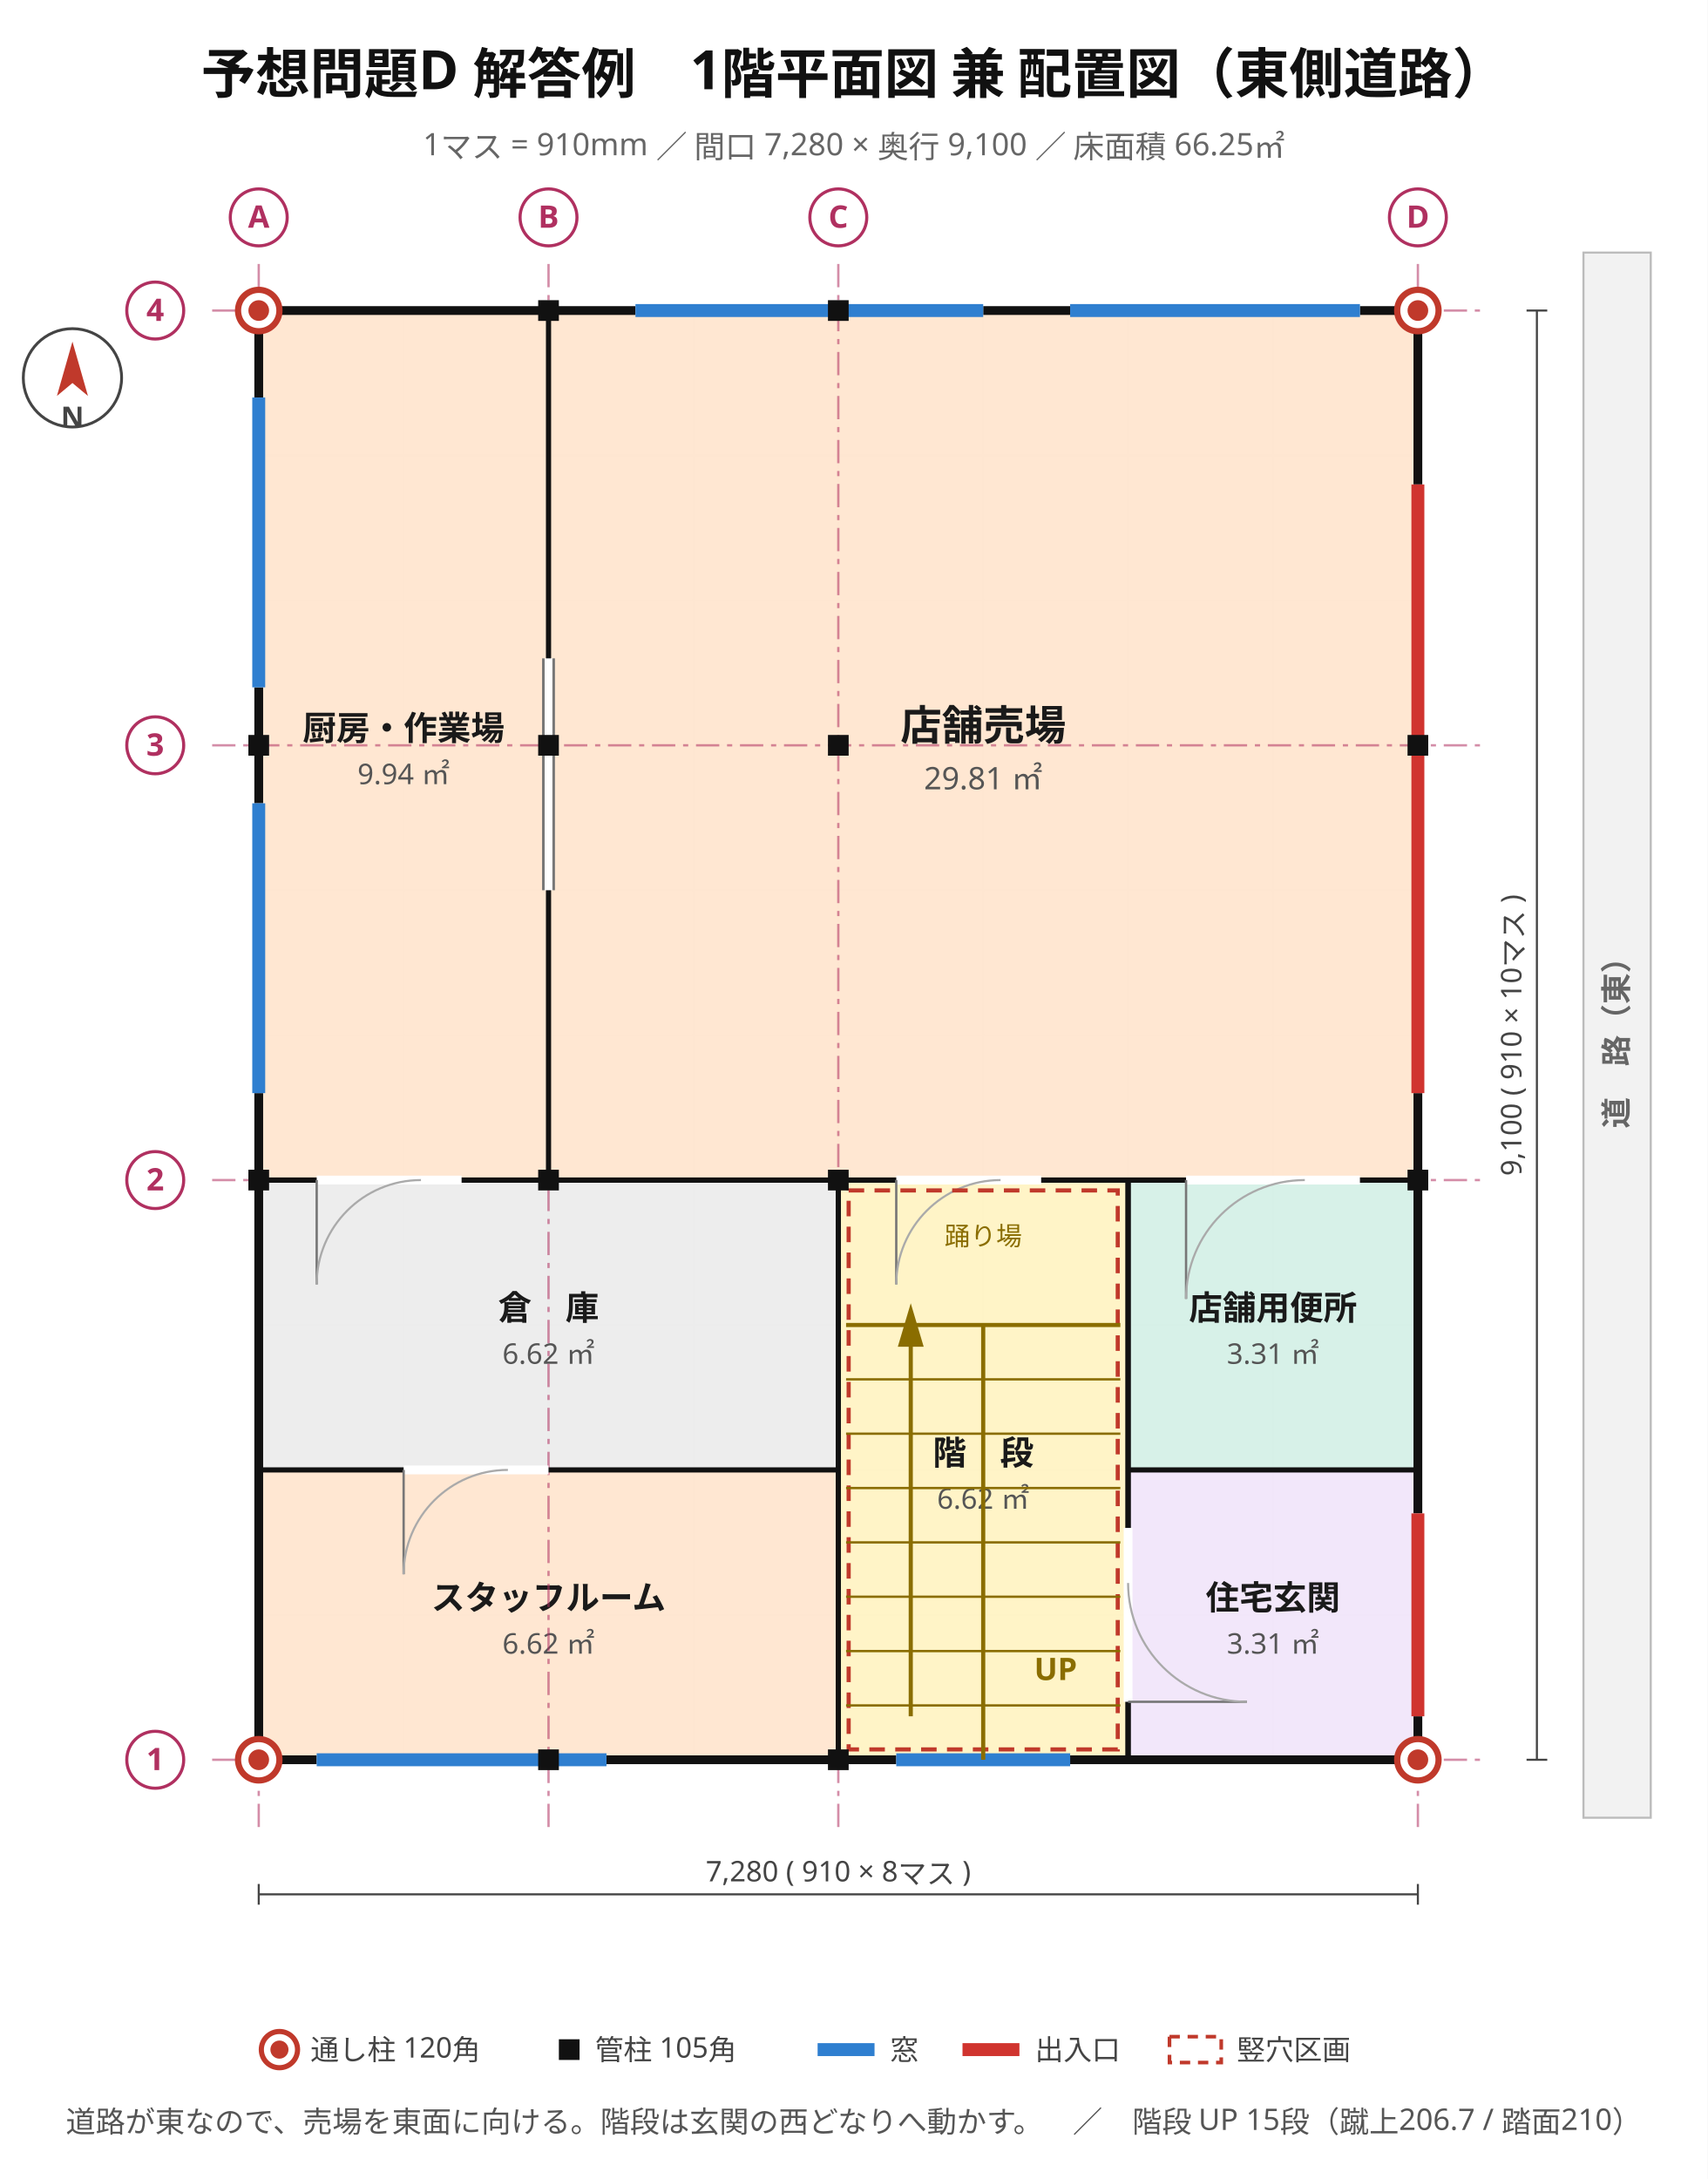
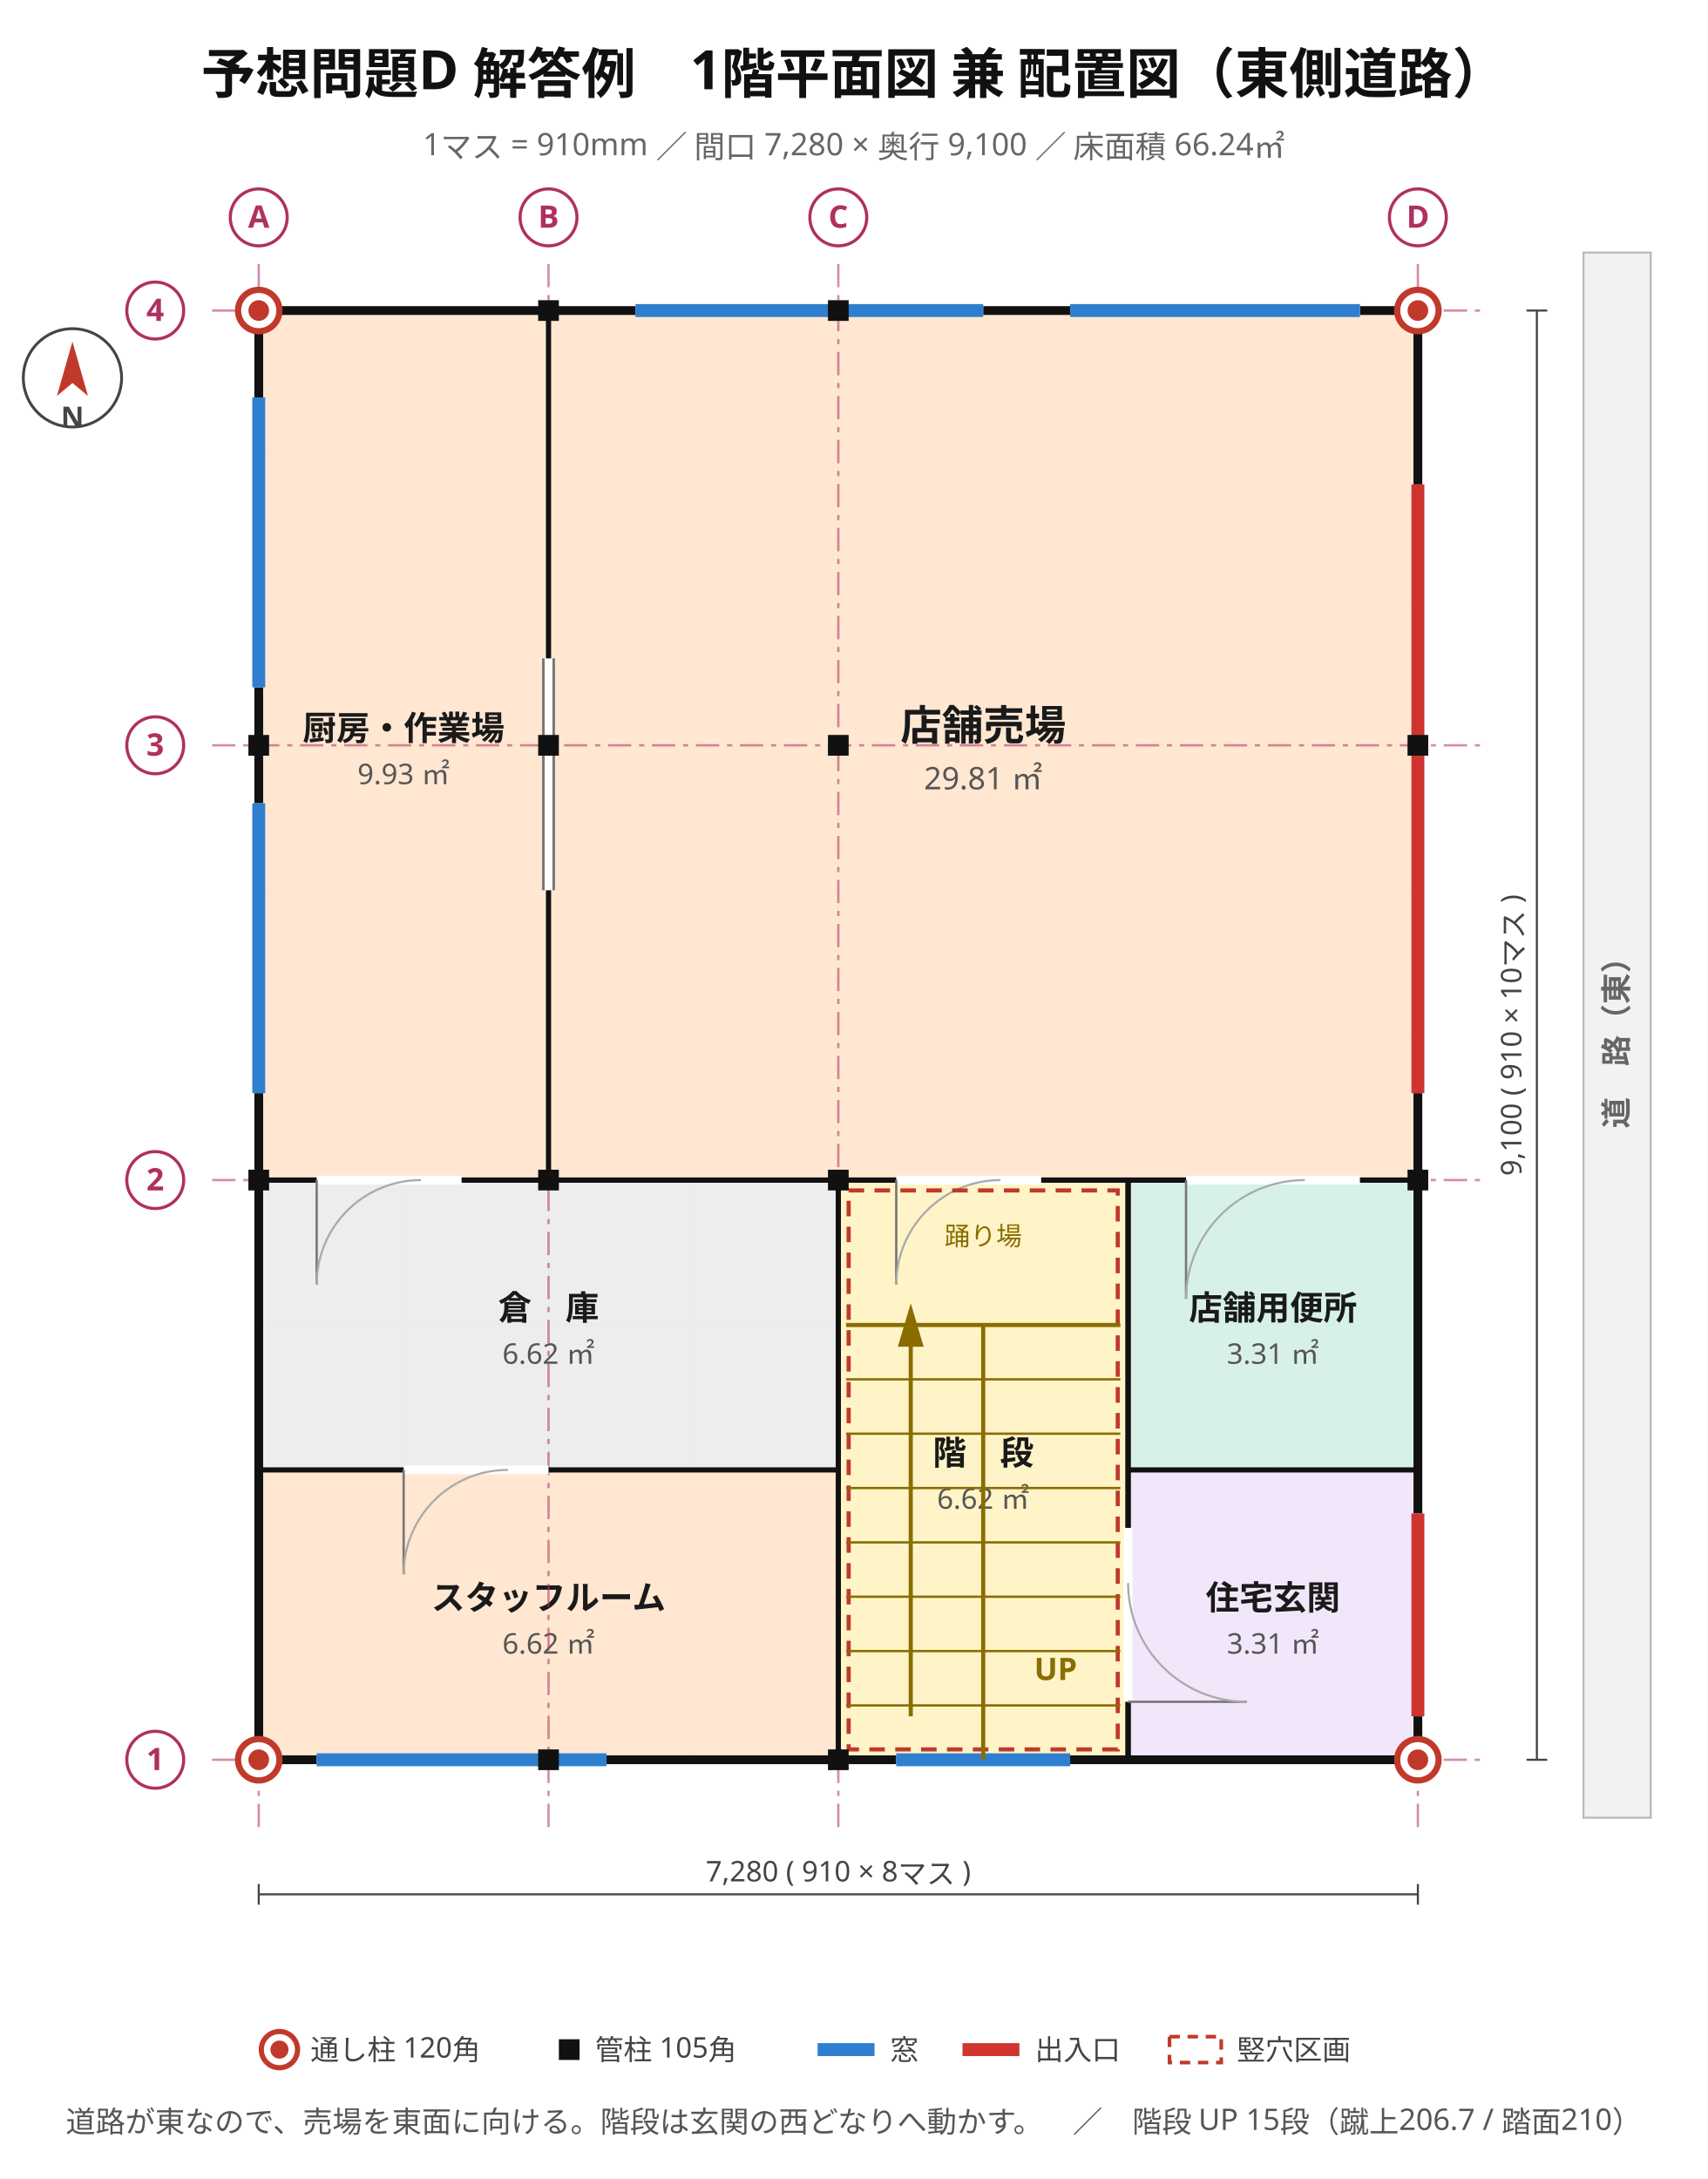
<svg xmlns="http://www.w3.org/2000/svg" viewBox="0 0 660 842" width="660" height="842" font-family="'Hiragino Sans','Hiragino Kaku Gothic ProN','Noto Sans JP','Yu Gothic',Meiryo,'IPAGothic',sans-serif">
  <rect width="660" height="842" fill="#ffffff" />
  <text x="330" y="36" font-size="21" text-anchor="middle" fill="#111" font-weight="700" font-family="'Hiragino Sans','Hiragino Kaku Gothic ProN','Noto Sans JP','Yu Gothic',Meiryo,'IPAGothic',sans-serif">予想問題D 解答例　1階平面図 兼 配置図（東側道路）</text>
-   <text x="330" y="60" font-size="12" text-anchor="middle" fill="#666" font-weight="400" font-family="'Hiragino Sans','Hiragino Kaku Gothic ProN','Noto Sans JP','Yu Gothic',Meiryo,'IPAGothic',sans-serif">1マス = 910mm ／ 間口 7,280 × 奥行 9,100 ／ 床面積 66.25㎡</text>
+   <text x="330" y="60" font-size="12" text-anchor="middle" fill="#666" font-weight="400" font-family="'Hiragino Sans','Hiragino Kaku Gothic ProN','Noto Sans JP','Yu Gothic',Meiryo,'IPAGothic',sans-serif">1マス = 910mm ／ 間口 7,280 × 奥行 9,100 ／ 床面積 66.24㎡</text>
  <line x1="100" y1="120" x2="100" y2="680" stroke="#e8e8e8" stroke-width="0.7" />
  <line x1="156" y1="120" x2="156" y2="680" stroke="#e8e8e8" stroke-width="0.7" />
  <line x1="212" y1="120" x2="212" y2="680" stroke="#e8e8e8" stroke-width="0.7" />
  <line x1="268" y1="120" x2="268" y2="680" stroke="#e8e8e8" stroke-width="0.7" />
  <line x1="324" y1="120" x2="324" y2="680" stroke="#e8e8e8" stroke-width="0.7" />
  <line x1="380" y1="120" x2="380" y2="680" stroke="#e8e8e8" stroke-width="0.7" />
  <line x1="436" y1="120" x2="436" y2="680" stroke="#e8e8e8" stroke-width="0.7" />
  <line x1="492" y1="120" x2="492" y2="680" stroke="#e8e8e8" stroke-width="0.7" />
  <line x1="548" y1="120" x2="548" y2="680" stroke="#e8e8e8" stroke-width="0.7" />
  <line x1="100" y1="680" x2="548" y2="680" stroke="#e8e8e8" stroke-width="0.7" />
  <line x1="100" y1="624" x2="548" y2="624" stroke="#e8e8e8" stroke-width="0.7" />
  <line x1="100" y1="568" x2="548" y2="568" stroke="#e8e8e8" stroke-width="0.7" />
  <line x1="100" y1="512" x2="548" y2="512" stroke="#e8e8e8" stroke-width="0.7" />
  <line x1="100" y1="456" x2="548" y2="456" stroke="#e8e8e8" stroke-width="0.7" />
  <line x1="100" y1="400" x2="548" y2="400" stroke="#e8e8e8" stroke-width="0.7" />
  <line x1="100" y1="344" x2="548" y2="344" stroke="#e8e8e8" stroke-width="0.7" />
  <line x1="100" y1="288" x2="548" y2="288" stroke="#e8e8e8" stroke-width="0.7" />
  <line x1="100" y1="232" x2="548" y2="232" stroke="#e8e8e8" stroke-width="0.7" />
  <line x1="100" y1="176" x2="548" y2="176" stroke="#e8e8e8" stroke-width="0.7" />
  <line x1="100" y1="120" x2="548" y2="120" stroke="#e8e8e8" stroke-width="0.7" />
  <rect x="100" y="568" width="224" height="112" fill="#ffe6d0" stroke="#c9762f" stroke-width="1.2" opacity="0.95" />
  <text x="212" y="622" font-size="13" text-anchor="middle" fill="#1a1a1a" font-weight="700" font-family="'Hiragino Sans','Hiragino Kaku Gothic ProN','Noto Sans JP','Yu Gothic',Meiryo,'IPAGothic',sans-serif">スタッフルーム</text>
  <text x="212" y="639" font-size="11" text-anchor="middle" fill="#555" font-weight="400" font-family="'Hiragino Sans','Hiragino Kaku Gothic ProN','Noto Sans JP','Yu Gothic',Meiryo,'IPAGothic',sans-serif">6.62 ㎡</text>
  <rect x="100" y="456" width="224" height="112" fill="#ececec" stroke="#8a8a8a" stroke-width="1.2" opacity="0.95" />
  <text x="212" y="510" font-size="13" text-anchor="middle" fill="#1a1a1a" font-weight="700" font-family="'Hiragino Sans','Hiragino Kaku Gothic ProN','Noto Sans JP','Yu Gothic',Meiryo,'IPAGothic',sans-serif">倉　庫</text>
  <text x="212" y="527" font-size="11" text-anchor="middle" fill="#555" font-weight="400" font-family="'Hiragino Sans','Hiragino Kaku Gothic ProN','Noto Sans JP','Yu Gothic',Meiryo,'IPAGothic',sans-serif">6.62 ㎡</text>
  <rect x="324" y="456" width="112" height="224" fill="#fff3c4" stroke="#bb9508" stroke-width="1.2" opacity="0.95" />
  <text x="380" y="566" font-size="13" text-anchor="middle" fill="#1a1a1a" font-weight="700" font-family="'Hiragino Sans','Hiragino Kaku Gothic ProN','Noto Sans JP','Yu Gothic',Meiryo,'IPAGothic',sans-serif">階　段</text>
  <text x="380" y="583" font-size="11" text-anchor="middle" fill="#555" font-weight="400" font-family="'Hiragino Sans','Hiragino Kaku Gothic ProN','Noto Sans JP','Yu Gothic',Meiryo,'IPAGothic',sans-serif">6.62 ㎡</text>
  <rect x="436" y="568" width="112" height="112" fill="#f1e6fa" stroke="#8b62b5" stroke-width="1.2" opacity="0.95" />
  <text x="492" y="622" font-size="13" text-anchor="middle" fill="#1a1a1a" font-weight="700" font-family="'Hiragino Sans','Hiragino Kaku Gothic ProN','Noto Sans JP','Yu Gothic',Meiryo,'IPAGothic',sans-serif">住宅玄関</text>
  <text x="492" y="639" font-size="11" text-anchor="middle" fill="#555" font-weight="400" font-family="'Hiragino Sans','Hiragino Kaku Gothic ProN','Noto Sans JP','Yu Gothic',Meiryo,'IPAGothic',sans-serif">3.31 ㎡</text>
  <rect x="436" y="456" width="112" height="112" fill="#d5f0e7" stroke="#2f9077" stroke-width="1.2" opacity="0.95" />
  <text x="492" y="510" font-size="13" text-anchor="middle" fill="#1a1a1a" font-weight="700" font-family="'Hiragino Sans','Hiragino Kaku Gothic ProN','Noto Sans JP','Yu Gothic',Meiryo,'IPAGothic',sans-serif">店舗用便所</text>
  <text x="492" y="527" font-size="11" text-anchor="middle" fill="#555" font-weight="400" font-family="'Hiragino Sans','Hiragino Kaku Gothic ProN','Noto Sans JP','Yu Gothic',Meiryo,'IPAGothic',sans-serif">3.31 ㎡</text>
  <rect x="100" y="120" width="112" height="336" fill="#ffe6d0" stroke="#c9762f" stroke-width="1.2" opacity="0.95" />
  <text x="156" y="286" font-size="13" text-anchor="middle" fill="#1a1a1a" font-weight="700" font-family="'Hiragino Sans','Hiragino Kaku Gothic ProN','Noto Sans JP','Yu Gothic',Meiryo,'IPAGothic',sans-serif">厨房・作業場</text>
-   <text x="156" y="303" font-size="11" text-anchor="middle" fill="#555" font-weight="400" font-family="'Hiragino Sans','Hiragino Kaku Gothic ProN','Noto Sans JP','Yu Gothic',Meiryo,'IPAGothic',sans-serif">9.94 ㎡</text>
+   <text x="156" y="303" font-size="11" text-anchor="middle" fill="#555" font-weight="400" font-family="'Hiragino Sans','Hiragino Kaku Gothic ProN','Noto Sans JP','Yu Gothic',Meiryo,'IPAGothic',sans-serif">9.93 ㎡</text>
  <rect x="212" y="120" width="336" height="336" fill="#ffe6d0" stroke="#c9762f" stroke-width="1.2" opacity="0.95" />
  <text x="380" y="286" font-size="16" text-anchor="middle" fill="#1a1a1a" font-weight="700" font-family="'Hiragino Sans','Hiragino Kaku Gothic ProN','Noto Sans JP','Yu Gothic',Meiryo,'IPAGothic',sans-serif">店舗売場</text>
  <text x="380" y="305" font-size="12" text-anchor="middle" fill="#555" font-weight="400" font-family="'Hiragino Sans','Hiragino Kaku Gothic ProN','Noto Sans JP','Yu Gothic',Meiryo,'IPAGothic',sans-serif">29.81 ㎡</text>
  <line x1="100" y1="102" x2="100" y2="706" stroke="#b03060" stroke-width="0.9" stroke-dasharray="9 3 2 3" opacity="0.55" />
  <line x1="212" y1="102" x2="212" y2="706" stroke="#b03060" stroke-width="0.9" stroke-dasharray="9 3 2 3" opacity="0.55" />
  <line x1="324" y1="102" x2="324" y2="706" stroke="#b03060" stroke-width="0.9" stroke-dasharray="9 3 2 3" opacity="0.55" />
  <line x1="548" y1="102" x2="548" y2="706" stroke="#b03060" stroke-width="0.9" stroke-dasharray="9 3 2 3" opacity="0.55" />
  <line x1="82" y1="680" x2="574" y2="680" stroke="#b03060" stroke-width="0.9" stroke-dasharray="9 3 2 3" opacity="0.55" />
  <line x1="82" y1="456" x2="574" y2="456" stroke="#b03060" stroke-width="0.9" stroke-dasharray="9 3 2 3" opacity="0.55" />
  <line x1="82" y1="288" x2="574" y2="288" stroke="#b03060" stroke-width="0.9" stroke-dasharray="9 3 2 3" opacity="0.55" />
  <line x1="82" y1="120" x2="574" y2="120" stroke="#b03060" stroke-width="0.9" stroke-dasharray="9 3 2 3" opacity="0.55" />
  <rect x="100" y="120" width="448" height="560" stroke="#111" stroke-width="3.4" fill="none" />
  <line x1="548" y1="422.4" x2="548" y2="187.2" stroke="#ffffff" stroke-width="4.2" />
  <line x1="548" y1="422.4" x2="548" y2="187.2" stroke="#d0342f" stroke-width="5.0" />
  <line x1="548" y1="663.2" x2="548" y2="584.8" stroke="#ffffff" stroke-width="4.2" />
  <line x1="548" y1="663.2" x2="548" y2="584.8" stroke="#d0342f" stroke-width="5.0" />
  <line x1="122.4" y1="680" x2="234.4" y2="680" stroke="#ffffff" stroke-width="4.2" />
  <line x1="122.4" y1="680" x2="234.4" y2="680" stroke="#2f7fd0" stroke-width="5.0" />
  <line x1="346.4" y1="680" x2="413.6" y2="680" stroke="#ffffff" stroke-width="4.2" />
  <line x1="346.4" y1="680" x2="413.6" y2="680" stroke="#2f7fd0" stroke-width="5.0" />
  <line x1="245.6" y1="120" x2="380" y2="120" stroke="#ffffff" stroke-width="4.2" />
  <line x1="245.6" y1="120" x2="380" y2="120" stroke="#2f7fd0" stroke-width="5.0" />
  <line x1="413.6" y1="120" x2="525.6" y2="120" stroke="#ffffff" stroke-width="4.2" />
  <line x1="413.6" y1="120" x2="525.6" y2="120" stroke="#2f7fd0" stroke-width="5.0" />
  <line x1="100" y1="422.4" x2="100" y2="310.4" stroke="#ffffff" stroke-width="4.2" />
  <line x1="100" y1="422.4" x2="100" y2="310.4" stroke="#2f7fd0" stroke-width="5.0" />
  <line x1="100" y1="265.6" x2="100" y2="153.6" stroke="#ffffff" stroke-width="4.2" />
  <line x1="100" y1="265.6" x2="100" y2="153.6" stroke="#2f7fd0" stroke-width="5.0" />
-   <line x1="324" y1="456" x2="436" y2="456" stroke="#111" stroke-width="2.0" />
+   <line x1="212" y1="456" x2="548" y2="456" stroke="#111" stroke-width="2.0" />
  <line x1="436" y1="680" x2="436" y2="568" stroke="#111" stroke-width="2.0" />
+   <line x1="436" y1="568" x2="548" y2="568" stroke="#111" stroke-width="2.0" />
  <line x1="100" y1="456" x2="212" y2="456" stroke="#111" stroke-width="2.0" />
-   <line x1="212" y1="456" x2="548" y2="456" stroke="#111" stroke-width="2.0" />
-   <line x1="436" y1="568" x2="548" y2="568" stroke="#111" stroke-width="2.0" />
-   <line x1="100" y1="568" x2="324" y2="568" stroke="#111" stroke-width="2.0" />
  <line x1="324" y1="680" x2="324" y2="568" stroke="#111" stroke-width="2.0" />
  <line x1="436" y1="456" x2="548" y2="456" stroke="#111" stroke-width="2.0" />
+   <line x1="100" y1="568" x2="324" y2="568" stroke="#111" stroke-width="2.0" />
  <line x1="436" y1="680" x2="436" y2="456" stroke="#111" stroke-width="2.0" />
+   <line x1="100" y1="456" x2="324" y2="456" stroke="#111" stroke-width="2.0" />
  <line x1="436" y1="568" x2="436" y2="456" stroke="#111" stroke-width="2.0" />
-   <line x1="100" y1="456" x2="324" y2="456" stroke="#111" stroke-width="2.0" />
  <line x1="324" y1="680" x2="324" y2="456" stroke="#111" stroke-width="2.0" />
  <line x1="324" y1="568" x2="324" y2="456" stroke="#111" stroke-width="2.0" />
+   <line x1="324" y1="456" x2="436" y2="456" stroke="#111" stroke-width="2.0" />
  <line x1="212" y1="456" x2="212" y2="120" stroke="#111" stroke-width="2.0" />
  <line x1="436" y1="657.6" x2="436" y2="590.4" stroke="#ffffff" stroke-width="3.4" />
  <line x1="436" y1="657.6" x2="481.92" y2="657.6" stroke="#777" stroke-width="0.9" />
  <path d="M 481.9 657.6 A 45.9 45.9 0 0 1 436.0 611.7" stroke="#aaa" stroke-width="0.8" fill="none" />
  <line x1="458.4" y1="456" x2="525.6" y2="456" stroke="#ffffff" stroke-width="3.4" />
  <line x1="458.4" y1="456" x2="458.4" y2="501.92" stroke="#777" stroke-width="0.9" />
  <path d="M 458.4 501.9 A 45.9 45.9 0 0 1 504.3 456.0" stroke="#aaa" stroke-width="0.8" fill="none" />
  <line x1="212" y1="344" x2="212" y2="254.4" stroke="#ffffff" stroke-width="3.4" />
  <line x1="210" y1="344" x2="210" y2="254.4" stroke="#777" stroke-width="1.0" />
  <line x1="214" y1="344" x2="214" y2="254.4" stroke="#777" stroke-width="1.0" />
  <line x1="122.4" y1="456" x2="178.4" y2="456" stroke="#ffffff" stroke-width="3.4" />
  <line x1="122.4" y1="456" x2="122.4" y2="496.32" stroke="#777" stroke-width="0.9" />
  <path d="M 122.4 496.3 A 40.3 40.3 0 0 1 162.7 456.0" stroke="#aaa" stroke-width="0.8" fill="none" />
  <line x1="156" y1="568" x2="212" y2="568" stroke="#ffffff" stroke-width="3.4" />
  <line x1="156" y1="568" x2="156" y2="608.32" stroke="#777" stroke-width="0.9" />
  <path d="M 156.0 608.3 A 40.3 40.3 0 0 1 196.3 568.0" stroke="#aaa" stroke-width="0.8" fill="none" />
  <line x1="346.4" y1="456" x2="402.4" y2="456" stroke="#ffffff" stroke-width="3.4" />
  <line x1="346.4" y1="456" x2="346.4" y2="496.32" stroke="#777" stroke-width="0.9" />
  <path d="M 346.4 496.3 A 40.3 40.3 0 0 1 386.7 456.0" stroke="#aaa" stroke-width="0.8" fill="none" />
  <rect x="328" y="460" width="104" height="216" fill="none" stroke="#c0392b" stroke-width="1.6" stroke-dasharray="6 4" />
  <line x1="380" y1="680" x2="380" y2="512" stroke="#8a6d00" stroke-width="1.6" />
  <line x1="327" y1="659" x2="380" y2="659" stroke="#8a6d00" stroke-width="0.9" />
  <line x1="380" y1="659" x2="433" y2="659" stroke="#8a6d00" stroke-width="0.9" />
  <line x1="327" y1="638" x2="380" y2="638" stroke="#8a6d00" stroke-width="0.9" />
  <line x1="380" y1="638" x2="433" y2="638" stroke="#8a6d00" stroke-width="0.9" />
  <line x1="327" y1="617" x2="380" y2="617" stroke="#8a6d00" stroke-width="0.9" />
  <line x1="380" y1="617" x2="433" y2="617" stroke="#8a6d00" stroke-width="0.9" />
  <line x1="327" y1="596" x2="380" y2="596" stroke="#8a6d00" stroke-width="0.9" />
  <line x1="380" y1="596" x2="433" y2="596" stroke="#8a6d00" stroke-width="0.9" />
  <line x1="327" y1="575" x2="380" y2="575" stroke="#8a6d00" stroke-width="0.9" />
  <line x1="380" y1="575" x2="433" y2="575" stroke="#8a6d00" stroke-width="0.9" />
  <line x1="327" y1="554" x2="380" y2="554" stroke="#8a6d00" stroke-width="0.9" />
  <line x1="380" y1="554" x2="433" y2="554" stroke="#8a6d00" stroke-width="0.9" />
  <line x1="327" y1="533" x2="380" y2="533" stroke="#8a6d00" stroke-width="0.9" />
  <line x1="380" y1="533" x2="433" y2="533" stroke="#8a6d00" stroke-width="0.9" />
  <line x1="327" y1="512" x2="433" y2="512" stroke="#8a6d00" stroke-width="1.6" />
  <text x="380" y="481.2" font-size="10" text-anchor="middle" fill="#8a6d00" font-weight="400" font-family="'Hiragino Sans','Hiragino Kaku Gothic ProN','Noto Sans JP','Yu Gothic',Meiryo,'IPAGothic',sans-serif">踊り場</text>
  <line x1="352" y1="663.2" x2="352" y2="517.6" stroke="#8a6d00" stroke-width="1.6" />
  <polygon points="352,503.6 347,520.4 357,520.4" fill="#8a6d00" />
  <text x="408" y="649.2" font-size="12" text-anchor="middle" fill="#8a6d00" font-weight="700" font-family="'Hiragino Sans','Hiragino Kaku Gothic ProN','Noto Sans JP','Yu Gothic',Meiryo,'IPAGothic',sans-serif">UP</text>
  <rect x="208" y="676" width="8" height="8" fill="#111" />
  <rect x="320" y="676" width="8" height="8" fill="#111" />
  <rect x="96" y="452" width="8" height="8" fill="#111" />
  <rect x="544" y="452" width="8" height="8" fill="#111" />
  <rect x="96" y="284" width="8" height="8" fill="#111" />
  <rect x="544" y="284" width="8" height="8" fill="#111" />
  <rect x="208" y="116" width="8" height="8" fill="#111" />
  <rect x="320" y="116" width="8" height="8" fill="#111" />
  <rect x="208" y="452" width="8" height="8" fill="#111" />
  <rect x="320" y="452" width="8" height="8" fill="#111" />
  <rect x="208" y="284" width="8" height="8" fill="#111" />
  <rect x="320" y="284" width="8" height="8" fill="#111" />
  <circle cx="100" cy="680" r="8" fill="#ffffff" stroke="#c0392b" stroke-width="2.4" />
  <circle cx="100" cy="680" r="4" fill="#c0392b" />
  <circle cx="548" cy="680" r="8" fill="#ffffff" stroke="#c0392b" stroke-width="2.4" />
  <circle cx="548" cy="680" r="4" fill="#c0392b" />
  <circle cx="100" cy="120" r="8" fill="#ffffff" stroke="#c0392b" stroke-width="2.4" />
  <circle cx="100" cy="120" r="4" fill="#c0392b" />
  <circle cx="548" cy="120" r="8" fill="#ffffff" stroke="#c0392b" stroke-width="2.4" />
  <circle cx="548" cy="120" r="4" fill="#c0392b" />
  <circle cx="100" cy="84" r="11" fill="#ffffff" stroke="#b03060" stroke-width="1.2" />
  <text x="100" y="88" font-size="12" text-anchor="middle" fill="#b03060" font-weight="700" font-family="'Hiragino Sans','Hiragino Kaku Gothic ProN','Noto Sans JP','Yu Gothic',Meiryo,'IPAGothic',sans-serif">A</text>
  <circle cx="212" cy="84" r="11" fill="#ffffff" stroke="#b03060" stroke-width="1.2" />
  <text x="212" y="88" font-size="12" text-anchor="middle" fill="#b03060" font-weight="700" font-family="'Hiragino Sans','Hiragino Kaku Gothic ProN','Noto Sans JP','Yu Gothic',Meiryo,'IPAGothic',sans-serif">B</text>
  <circle cx="324" cy="84" r="11" fill="#ffffff" stroke="#b03060" stroke-width="1.2" />
  <text x="324" y="88" font-size="12" text-anchor="middle" fill="#b03060" font-weight="700" font-family="'Hiragino Sans','Hiragino Kaku Gothic ProN','Noto Sans JP','Yu Gothic',Meiryo,'IPAGothic',sans-serif">C</text>
  <circle cx="548" cy="84" r="11" fill="#ffffff" stroke="#b03060" stroke-width="1.2" />
  <text x="548" y="88" font-size="12" text-anchor="middle" fill="#b03060" font-weight="700" font-family="'Hiragino Sans','Hiragino Kaku Gothic ProN','Noto Sans JP','Yu Gothic',Meiryo,'IPAGothic',sans-serif">D</text>
  <circle cx="60" cy="680" r="11" fill="#ffffff" stroke="#b03060" stroke-width="1.2" />
  <text x="60" y="684" font-size="12" text-anchor="middle" fill="#b03060" font-weight="700" font-family="'Hiragino Sans','Hiragino Kaku Gothic ProN','Noto Sans JP','Yu Gothic',Meiryo,'IPAGothic',sans-serif">1</text>
  <circle cx="60" cy="456" r="11" fill="#ffffff" stroke="#b03060" stroke-width="1.2" />
  <text x="60" y="460" font-size="12" text-anchor="middle" fill="#b03060" font-weight="700" font-family="'Hiragino Sans','Hiragino Kaku Gothic ProN','Noto Sans JP','Yu Gothic',Meiryo,'IPAGothic',sans-serif">2</text>
  <circle cx="60" cy="288" r="11" fill="#ffffff" stroke="#b03060" stroke-width="1.2" />
  <text x="60" y="292" font-size="12" text-anchor="middle" fill="#b03060" font-weight="700" font-family="'Hiragino Sans','Hiragino Kaku Gothic ProN','Noto Sans JP','Yu Gothic',Meiryo,'IPAGothic',sans-serif">3</text>
  <circle cx="60" cy="120" r="11" fill="#ffffff" stroke="#b03060" stroke-width="1.2" />
  <text x="60" y="124" font-size="12" text-anchor="middle" fill="#b03060" font-weight="700" font-family="'Hiragino Sans','Hiragino Kaku Gothic ProN','Noto Sans JP','Yu Gothic',Meiryo,'IPAGothic',sans-serif">4</text>
  <line x1="100" y1="732" x2="548" y2="732" stroke="#444" stroke-width="0.8" />
  <line x1="100" y1="728" x2="100" y2="736" stroke="#444" stroke-width="0.8" />
  <line x1="548" y1="728" x2="548" y2="736" stroke="#444" stroke-width="0.8" />
  <text x="324" y="727" font-size="11" text-anchor="middle" fill="#444" font-weight="400" font-family="'Hiragino Sans','Hiragino Kaku Gothic ProN','Noto Sans JP','Yu Gothic',Meiryo,'IPAGothic',sans-serif">7,280  ( 910 × 8マス )</text>
  <line x1="594" y1="680" x2="594" y2="120" stroke="#444" stroke-width="0.8" />
  <line x1="590" y1="680" x2="598" y2="680" stroke="#444" stroke-width="0.8" />
  <line x1="590" y1="120" x2="598" y2="120" stroke="#444" stroke-width="0.8" />
  <g transform="translate(588,400) rotate(-90)">
    <text x="0" y="0" font-size="11" text-anchor="middle" fill="#444" font-weight="400" font-family="'Hiragino Sans','Hiragino Kaku Gothic ProN','Noto Sans JP','Yu Gothic',Meiryo,'IPAGothic',sans-serif">9,100  ( 910 × 10マス )</text>
  </g>
  <circle cx="28" cy="146" r="19" fill="#ffffff" stroke="#444" stroke-width="1.1" />
  <polygon points="28,132 22,153 28,148 34,153" fill="#c0392b" />
  <text x="28" y="165" font-size="11" text-anchor="middle" fill="#444" font-weight="700" font-family="'Hiragino Sans','Hiragino Kaku Gothic ProN','Noto Sans JP','Yu Gothic',Meiryo,'IPAGothic',sans-serif">N</text>
  <rect x="612" y="97.6" width="26" height="604.8" fill="#f2f2f2" stroke="#bbb" stroke-width="0.8" />
  <g transform="translate(629,400) rotate(-90)">
    <text x="0" y="0" font-size="12" text-anchor="middle" fill="#666" font-weight="700" font-family="'Hiragino Sans','Hiragino Kaku Gothic ProN','Noto Sans JP','Yu Gothic',Meiryo,'IPAGothic',sans-serif">道　路（東）</text>
  </g>
  <circle cx="108" cy="792" r="7" fill="#ffffff" stroke="#c0392b" stroke-width="2.0" />
  <circle cx="108" cy="792" r="3.5" fill="#c0392b" />
  <text x="120" y="796" font-size="11" text-anchor="start" fill="#444" font-weight="400" font-family="'Hiragino Sans','Hiragino Kaku Gothic ProN','Noto Sans JP','Yu Gothic',Meiryo,'IPAGothic',sans-serif">通し柱 120角</text>
  <rect x="216" y="788" width="8" height="8" fill="#111" />
  <text x="230" y="796" font-size="11" text-anchor="start" fill="#444" font-weight="400" font-family="'Hiragino Sans','Hiragino Kaku Gothic ProN','Noto Sans JP','Yu Gothic',Meiryo,'IPAGothic',sans-serif">管柱 105角</text>
  <line x1="316" y1="792" x2="338" y2="792" stroke="#2f7fd0" stroke-width="5" />
  <text x="344" y="796" font-size="11" text-anchor="start" fill="#444" font-weight="400" font-family="'Hiragino Sans','Hiragino Kaku Gothic ProN','Noto Sans JP','Yu Gothic',Meiryo,'IPAGothic',sans-serif">窓</text>
  <line x1="372" y1="792" x2="394" y2="792" stroke="#d0342f" stroke-width="5" />
  <text x="400" y="796" font-size="11" text-anchor="start" fill="#444" font-weight="400" font-family="'Hiragino Sans','Hiragino Kaku Gothic ProN','Noto Sans JP','Yu Gothic',Meiryo,'IPAGothic',sans-serif">出入口</text>
  <rect x="452" y="787" width="20" height="10" fill="none" stroke="#c0392b" stroke-width="1.4" stroke-dasharray="4 3" />
  <text x="478" y="796" font-size="11" text-anchor="start" fill="#444" font-weight="400" font-family="'Hiragino Sans','Hiragino Kaku Gothic ProN','Noto Sans JP','Yu Gothic',Meiryo,'IPAGothic',sans-serif">竪穴区画</text>
  <text x="330" y="824" font-size="11.5" text-anchor="middle" fill="#555" font-weight="400" font-family="'Hiragino Sans','Hiragino Kaku Gothic ProN','Noto Sans JP','Yu Gothic',Meiryo,'IPAGothic',sans-serif">道路が東なので、売場を東面に向ける。階段は玄関の西どなりへ動かす。　／　階段 UP 15段（蹴上206.7 / 踏面210）</text>
</svg>
